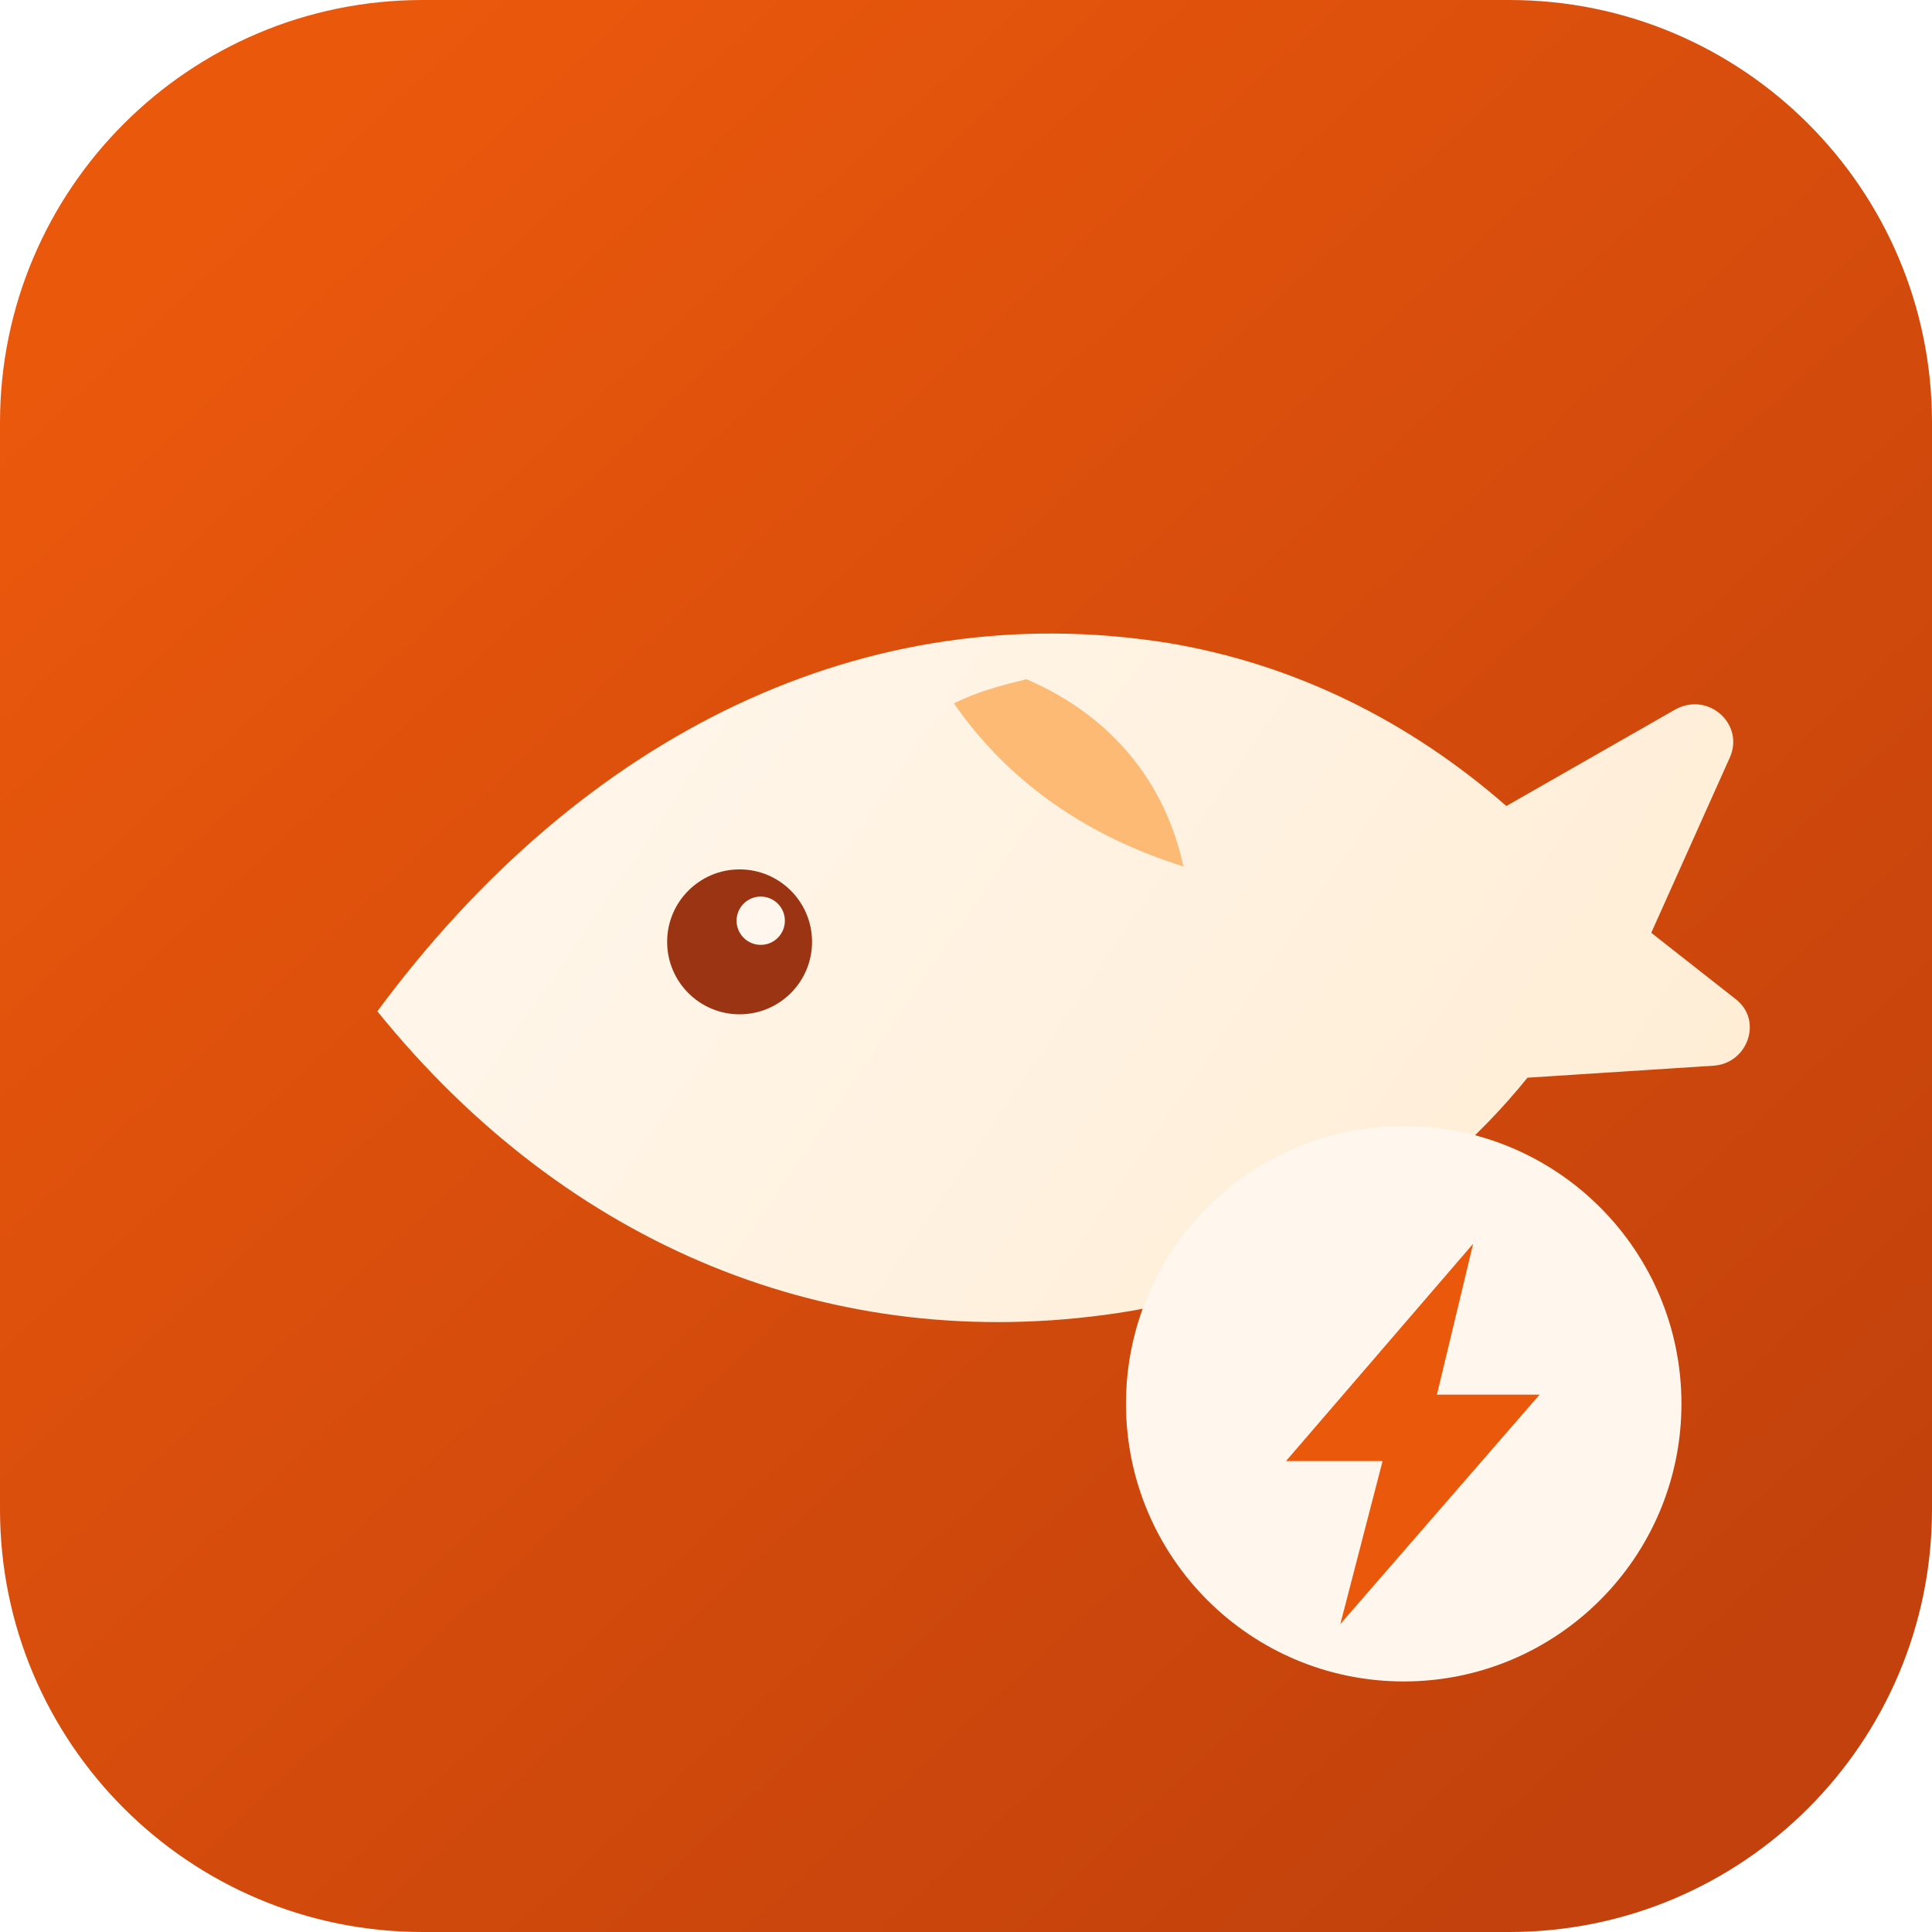
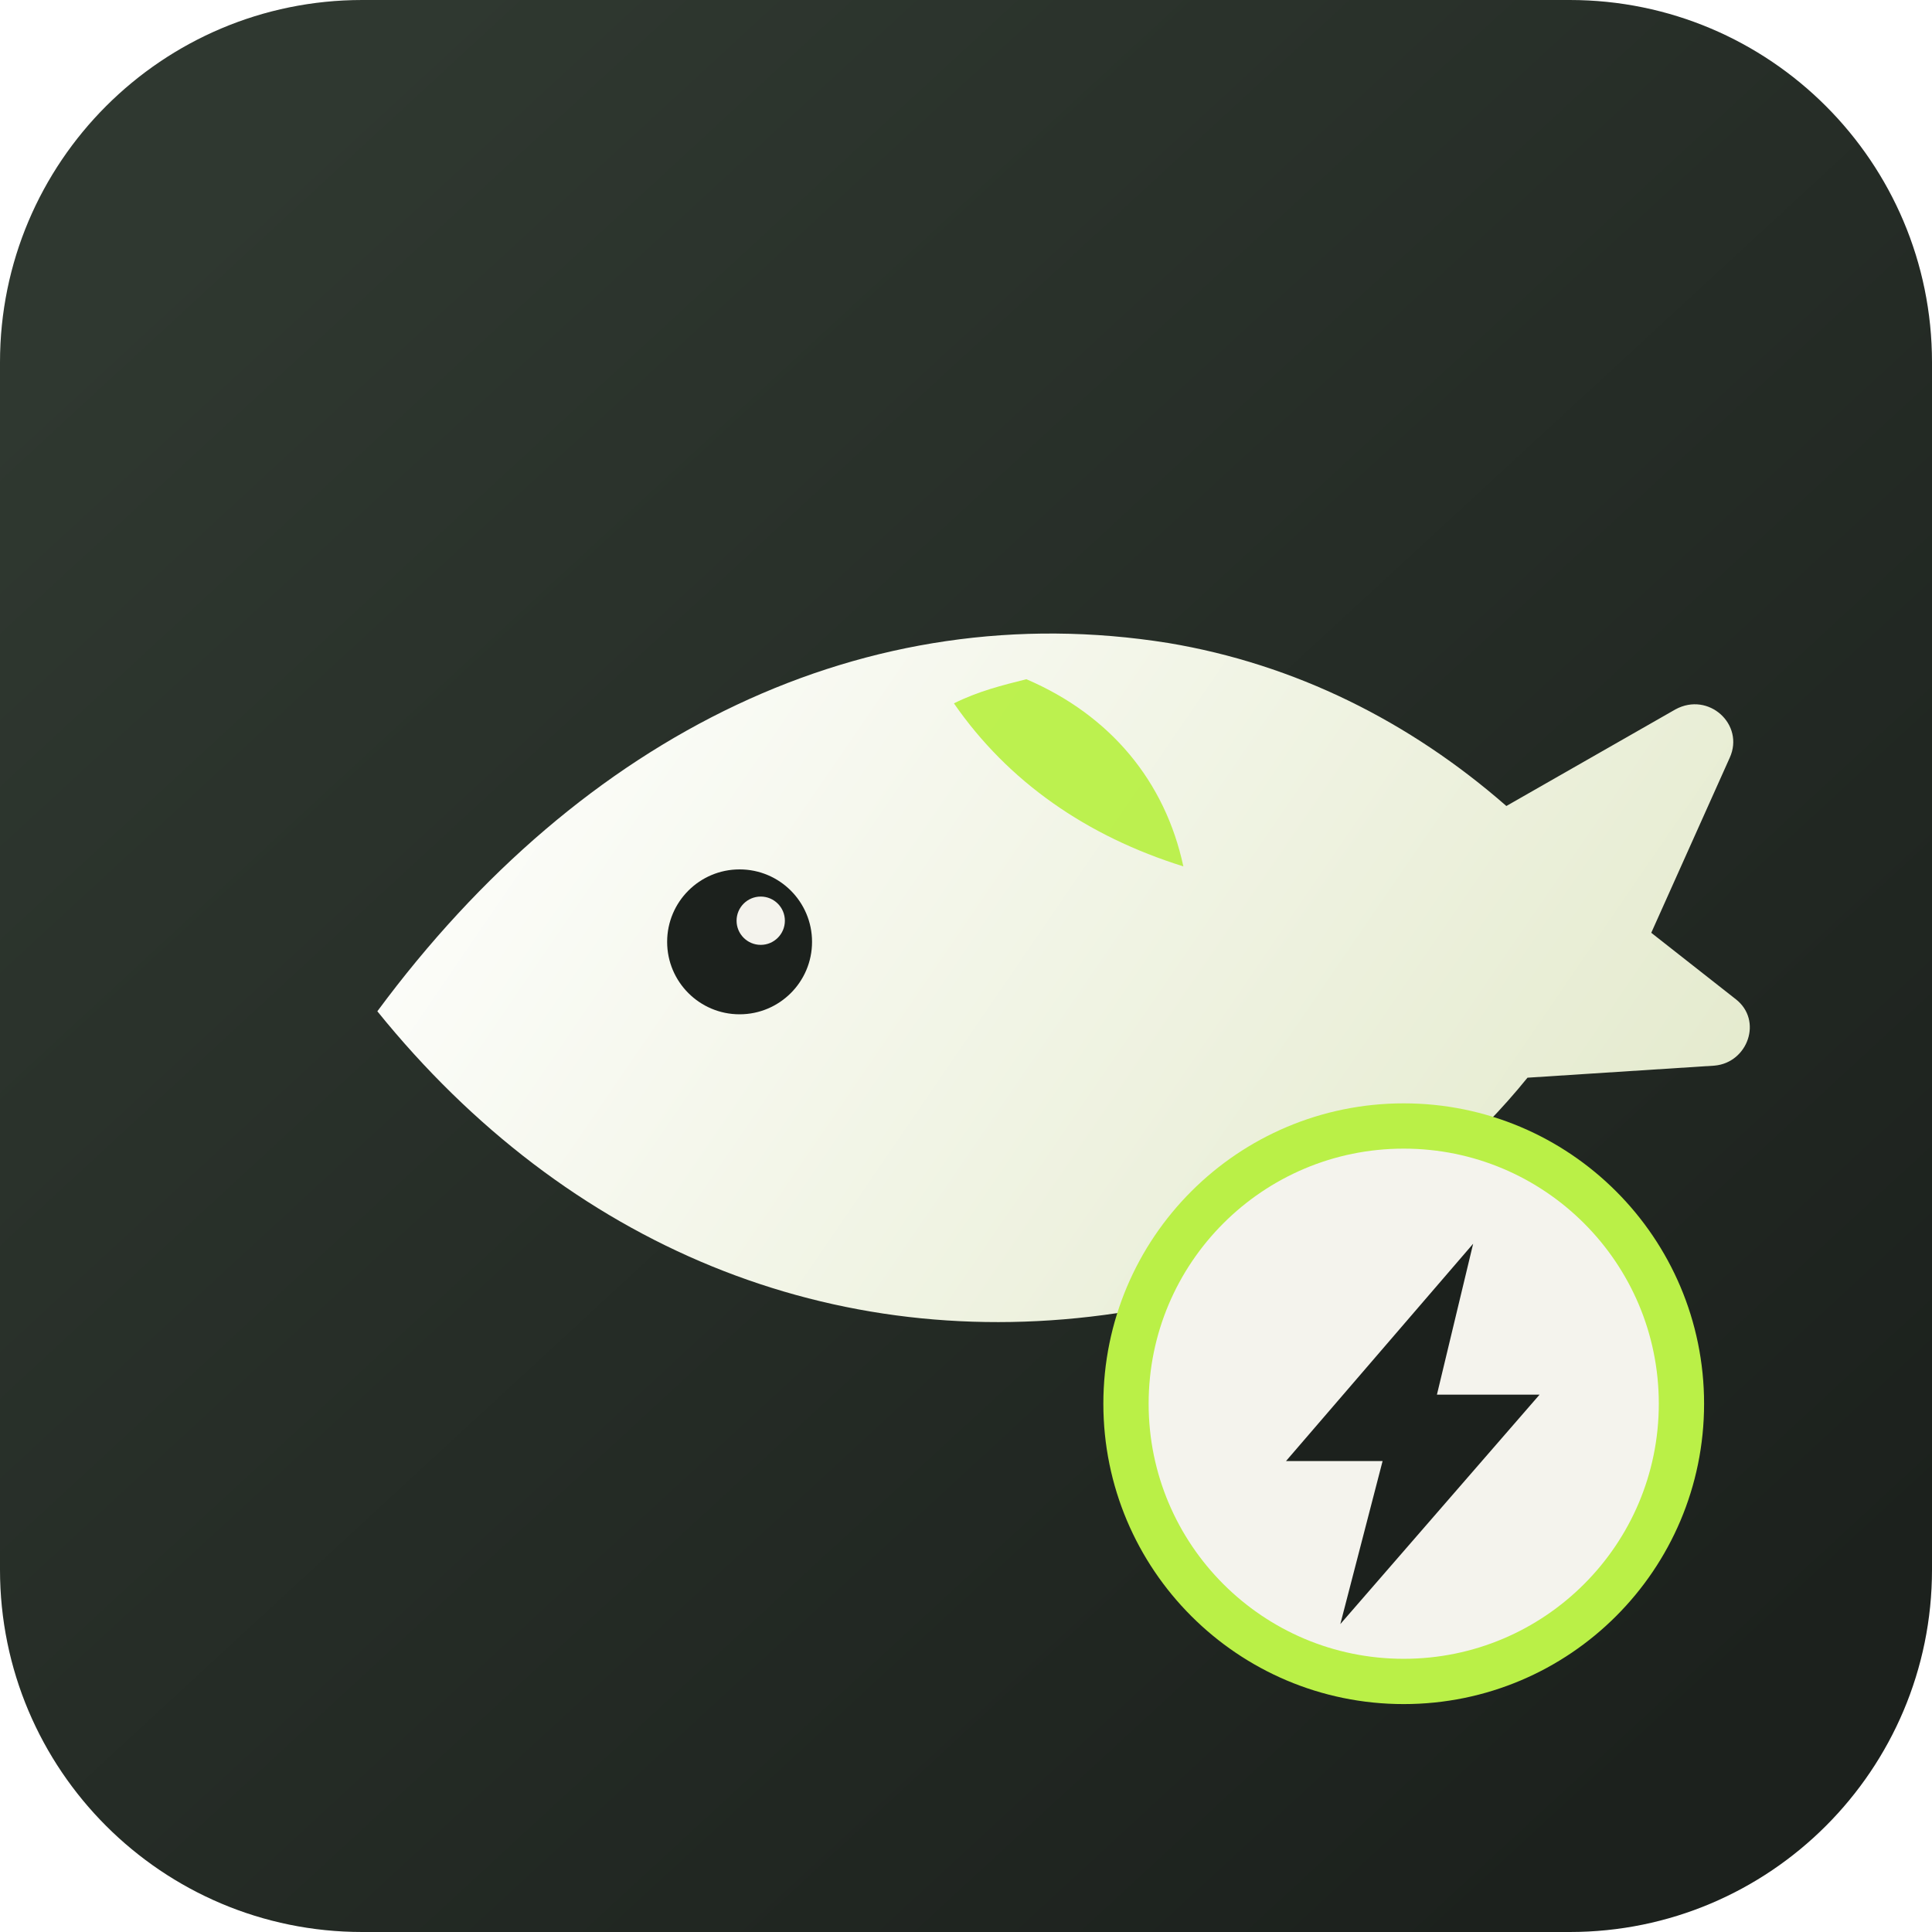
- <svg xmlns="http://www.w3.org/2000/svg" viewBox="0 0 64 64" role="img" aria-label="Xianyu Auto">
+ <svg xmlns="http://www.w3.org/2000/svg" viewBox="0 0 64 64" role="img" aria-label="闲鱼自动发货">
  <defs>
    <linearGradient id="xy-bg" x1="8" y1="6" x2="56" y2="58" gradientUnits="userSpaceOnUse">
-       <stop stop-color="#ea580c" />
-       <stop offset="1" stop-color="#c2410c" />
+       <stop stop-color="#2f3830" />
+       <stop offset="1" stop-color="#1c211d" />
    </linearGradient>
    <linearGradient id="xy-body" x1="14" y1="20" x2="52" y2="46" gradientUnits="userSpaceOnUse">
-       <stop stop-color="#fff7ed" />
-       <stop offset="1" stop-color="#ffedd5" />
+       <stop stop-color="#ffffff" />
+       <stop offset="1" stop-color="#e4eacd" />
    </linearGradient>
  </defs>
-   <rect width="64" height="64" rx="14" fill="url(#xy-bg)" />
+   <rect width="64" height="64" rx="12" fill="url(#xy-bg)" />
  <path fill="url(#xy-body)" d="M12.5 33.5c6.8-9.2 16.2-13.8 26.2-12.2 4.2.7 8 2.6 11.2 5.4l5.6-3.2c1.1-.6 2.3.5 1.8 1.6l-2.6 5.8 2.8 2.2c.9.7.4 2.1-.7 2.2l-6.2.4c-3.4 4.2-8.2 7-13.6 7.8-9.4 1.4-18.2-2.2-24.5-10z" />
-   <circle cx="24.5" cy="31.2" r="2.4" fill="#9a3412" />
-   <circle cx="25.2" cy="30.5" r="0.8" fill="#fff7ed" />
-   <path fill="#fdba74" d="M34 22.5c2.8 1.2 4.6 3.4 5.2 6.2-3.2-1-5.8-2.8-7.6-5.4.8-.4 1.6-.6 2.4-.8z" />
-   <circle cx="46.5" cy="46.5" r="9.2" fill="#fff7ed" />
-   <path fill="#ea580c" d="M48.8 41.2l-6.2 7.2h3.2l-1.4 5.4 6.6-7.6h-3.4l1.2-5z" />
+   <circle cx="24.5" cy="31.2" r="2.4" fill="#1c211d" />
+   <circle cx="25.2" cy="30.5" r="0.8" fill="#f4f3ed" />
+   <path fill="#baf047" d="M34 22.5c2.8 1.2 4.6 3.4 5.2 6.2-3.2-1-5.8-2.8-7.6-5.4.8-.4 1.6-.6 2.4-.8z" opacity="0.95" />
+   <circle cx="46.5" cy="46.5" r="9.2" fill="#f4f3ed" />
+   <circle cx="46.5" cy="46.5" r="9.2" fill="none" stroke="#baf047" stroke-width="1.5" />
+   <path fill="#1c211d" d="M48.8 41.2l-6.2 7.2h3.2l-1.4 5.4 6.6-7.6h-3.4l1.2-5z" />
</svg>
